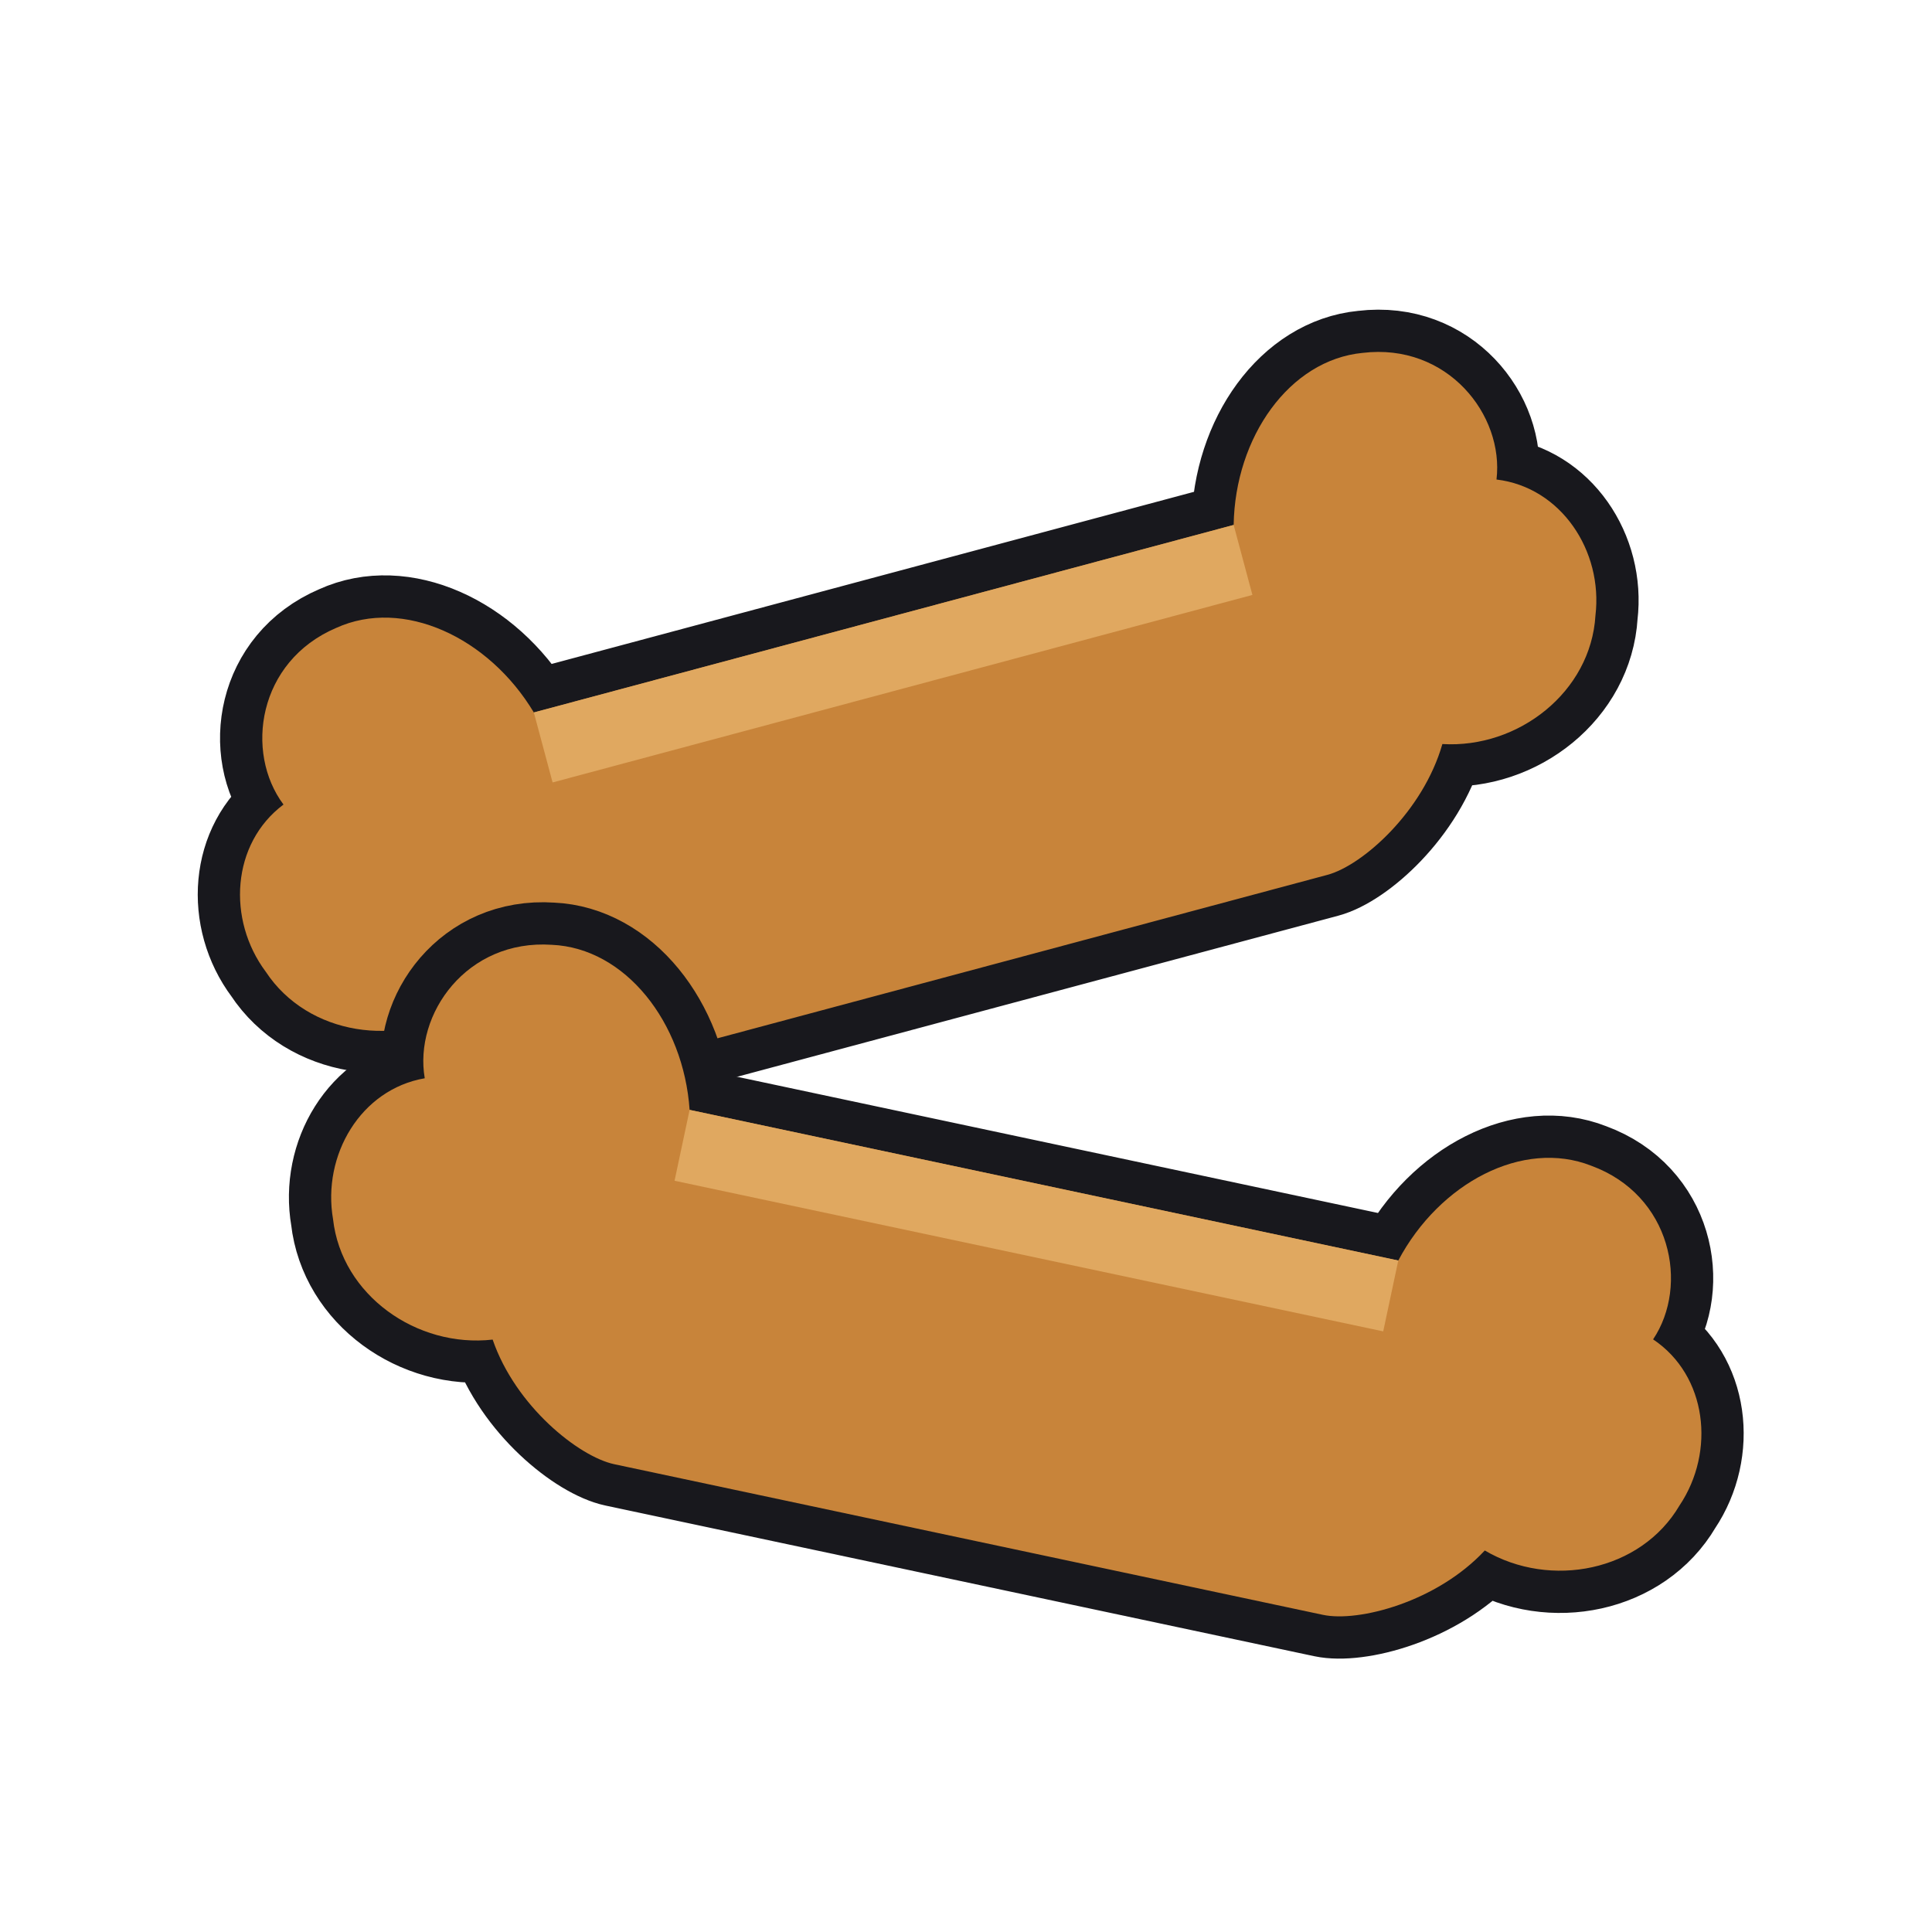
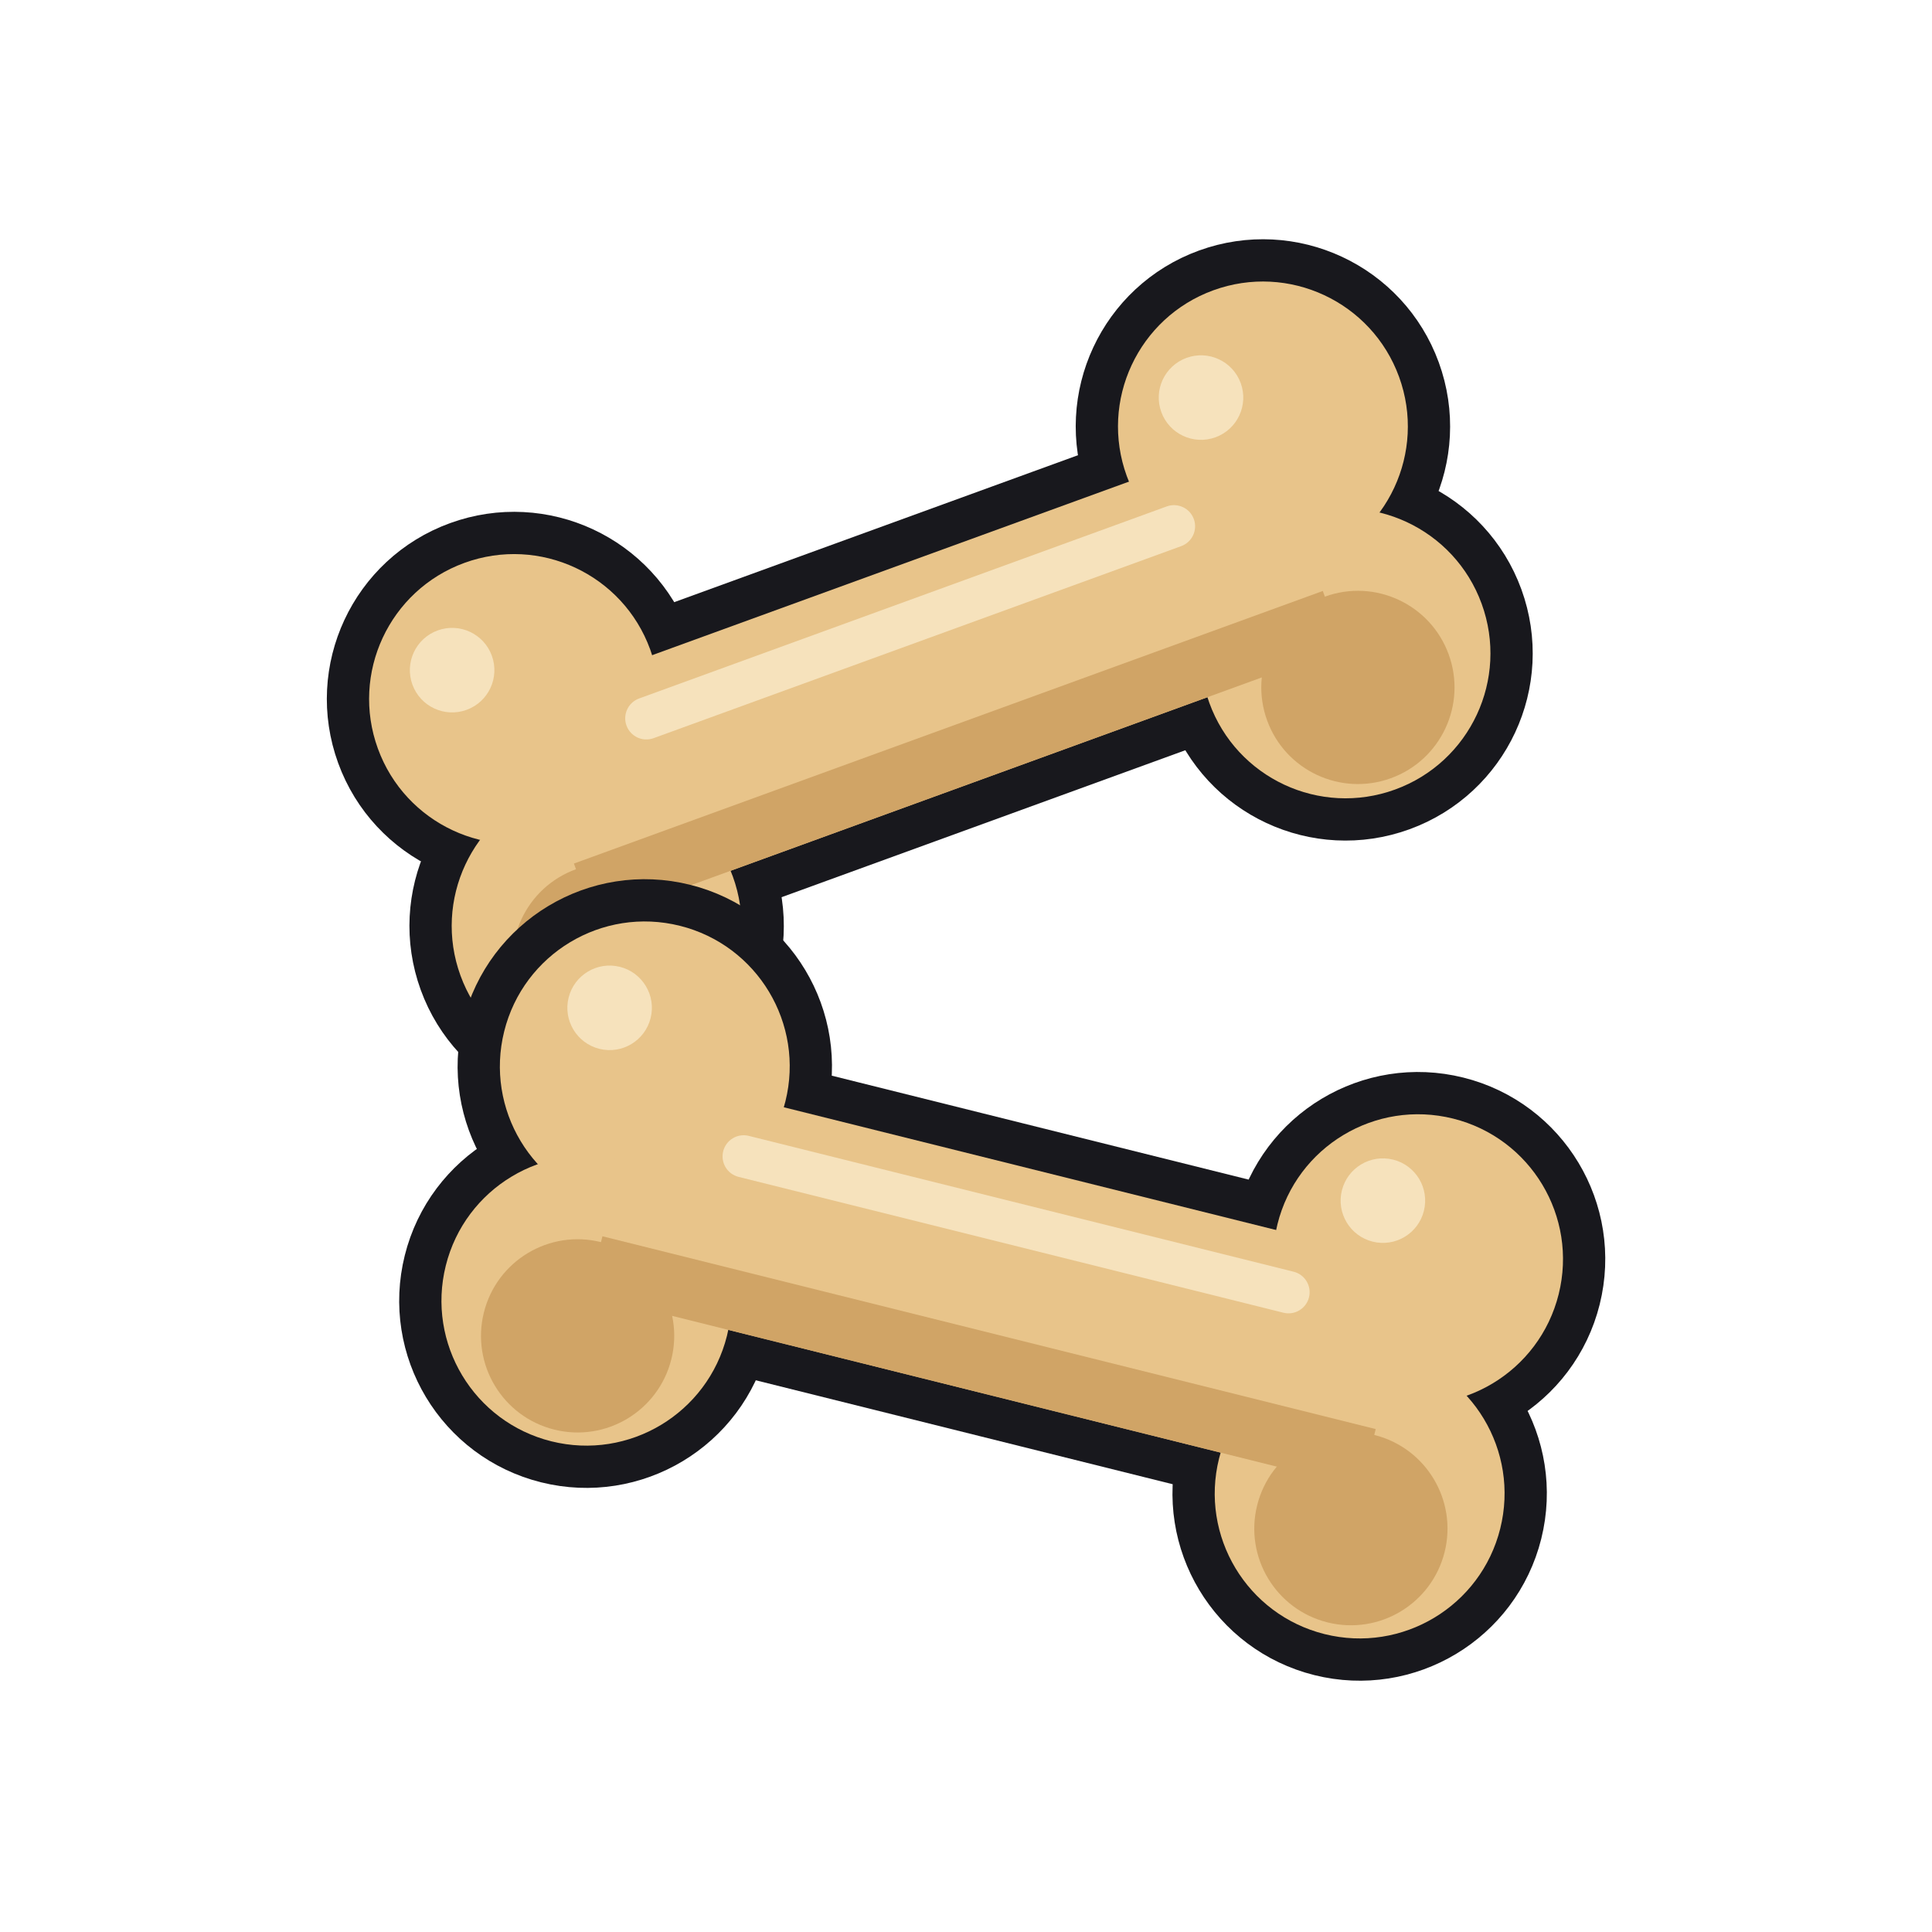
<svg xmlns="http://www.w3.org/2000/svg" viewBox="0 0 32 32">
-   <g transform="translate(15 11.6) rotate(-15) scale(1)">
-     <path fill="#18181d" stroke="#18181d" stroke-width="1.4" stroke-linejoin="round" d="M-6 -1.4h12c.4-1.4 1.6-2.4 2.8-2.2c1.4.2 2 1.6 1.6 2.6c1 .4 1.4 1.6 1 2.6c-.4 1.2-1.8 1.8-3 1.4c-.6 1-1.8 1.6-2.4 1.6H-6c-.6 0-1.8-.6-2.4-1.6c-1.2.4-2.6-.2-3-1.4c-.4-1 0-2.2 1-2.6c-.4-1 .2-2.4 1.6-2.6c1.2-.2 2.4.8 2.8 2.2z" />
-     <path fill="#c8843a" d="M-6 -1.4h12c.4-1.4 1.6-2.4 2.8-2.2c1.4.2 2 1.6 1.6 2.6c1 .4 1.4 1.6 1 2.6c-.4 1.2-1.8 1.8-3 1.4c-.6 1-1.8 1.6-2.4 1.6H-6c-.6 0-1.8-.6-2.4-1.6c-1.2.4-2.6-.2-3-1.4c-.4-1 0-2.2 1-2.6c-.4-1 .2-2.4 1.6-2.6c1.2-.2 2.4.8 2.8 2.2z" />
-     <path fill="#e0a860" d="M-6 -1.4h12v1.2H-6z" />
+   <g transform="translate(15.4 11.2) rotate(-20)">
+     <g fill="#18181d" stroke="#18181d" stroke-width="1.4">
+       <rect width="13.2" height="3.8" x="-6.6" y="-1.9" />
+       <circle cx="-6.6" cy="-2" r="2.4" />
+       <circle cx="-6.6" cy="2" r="2.4" />
+       <circle cx="6.6" cy="-2" r="2.4" />
+       <circle cx="6.6" cy="2" r="2.4" />
+     </g>
+     <g fill="#e8c48a">
+       <rect width="13.2" height="3.8" x="-6.6" y="-1.9" />
+       <circle cx="-6.6" cy="-2" r="2.4" />
+       <circle cx="-6.6" cy="2" r="2.4" />
+       <circle cx="6.6" cy="-2" r="2.4" />
+       <circle cx="6.6" cy="2" r="2.4" />
+     </g>
+     <g fill="#d0a466">
+       <circle cx="-6.6" cy="2.6" r="1.6" />
+       <circle cx="6.6" cy="2.6" r="1.6" />
+       <rect width="13.2" height="1" x="-6.6" y=".9" />
+     </g>
+     <rect width="10" height=".7" x="-5" y="-1.3" fill="#f6e2bc" rx=".35" />
+     <circle cx="-7.4" cy="-2.8" r=".7" fill="#f6e2bc" />
+     <circle cx="5.8" cy="-2.8" r=".7" fill="#f6e2bc" />
  </g>
-   <g transform="translate(17 21) rotate(12) scale(1)">
-     <path fill="#18181d" stroke="#18181d" stroke-width="1.4" stroke-linejoin="round" d="M-6 -1.4h12c.4-1.4 1.6-2.4 2.8-2.2c1.4.2 2 1.6 1.6 2.6c1 .4 1.4 1.6 1 2.6c-.4 1.2-1.8 1.8-3 1.4c-.6 1-1.8 1.6-2.4 1.6H-6c-.6 0-1.8-.6-2.4-1.6c-1.2.4-2.6-.2-3-1.4c-.4-1 0-2.2 1-2.6c-.4-1 .2-2.4 1.6-2.6c1.2-.2 2.4.8 2.8 2.2z" />
-     <path fill="#c8843a" d="M-6 -1.4h12c.4-1.4 1.6-2.4 2.8-2.2c1.4.2 2 1.6 1.6 2.6c1 .4 1.4 1.6 1 2.6c-.4 1.2-1.8 1.8-3 1.4c-.6 1-1.8 1.6-2.4 1.6H-6c-.6 0-1.8-.6-2.4-1.6c-1.2.4-2.6-.2-3-1.4c-.4-1 0-2.2 1-2.6c-.4-1 .2-2.4 1.6-2.6c1.2-.2 2.4.8 2.8 2.2z" />
-     <path fill="#e0a860" d="M-6 -1.4h12v1.2H-6z" />
+   <g transform="translate(16.6 21.2) rotate(14)">
+     <g fill="#18181d" stroke="#18181d" stroke-width="1.4">
+       <rect width="13.2" height="3.8" x="-6.6" y="-1.9" />
+       <circle cx="-6.6" cy="-2" r="2.4" />
+       <circle cx="-6.6" cy="2" r="2.4" />
+       <circle cx="6.6" cy="-2" r="2.4" />
+       <circle cx="6.6" cy="2" r="2.4" />
+     </g>
+     <g fill="#e8c48a">
+       <rect width="13.2" height="3.8" x="-6.6" y="-1.9" />
+       <circle cx="-6.6" cy="-2" r="2.4" />
+       <circle cx="-6.6" cy="2" r="2.4" />
+       <circle cx="6.6" cy="-2" r="2.4" />
+       <circle cx="6.6" cy="2" r="2.4" />
+     </g>
+     <g fill="#d0a466">
+       <circle cx="-6.6" cy="2.6" r="1.6" />
+       <circle cx="6.6" cy="2.6" r="1.6" />
+       <rect width="13.2" height="1" x="-6.6" y=".9" />
+     </g>
+     <rect width="10" height=".7" x="-5" y="-1.3" fill="#f6e2bc" rx=".35" />
+     <circle cx="-7.4" cy="-2.8" r=".7" fill="#f6e2bc" />
+     <circle cx="5.8" cy="-2.8" r=".7" fill="#f6e2bc" />
  </g>
</svg>
